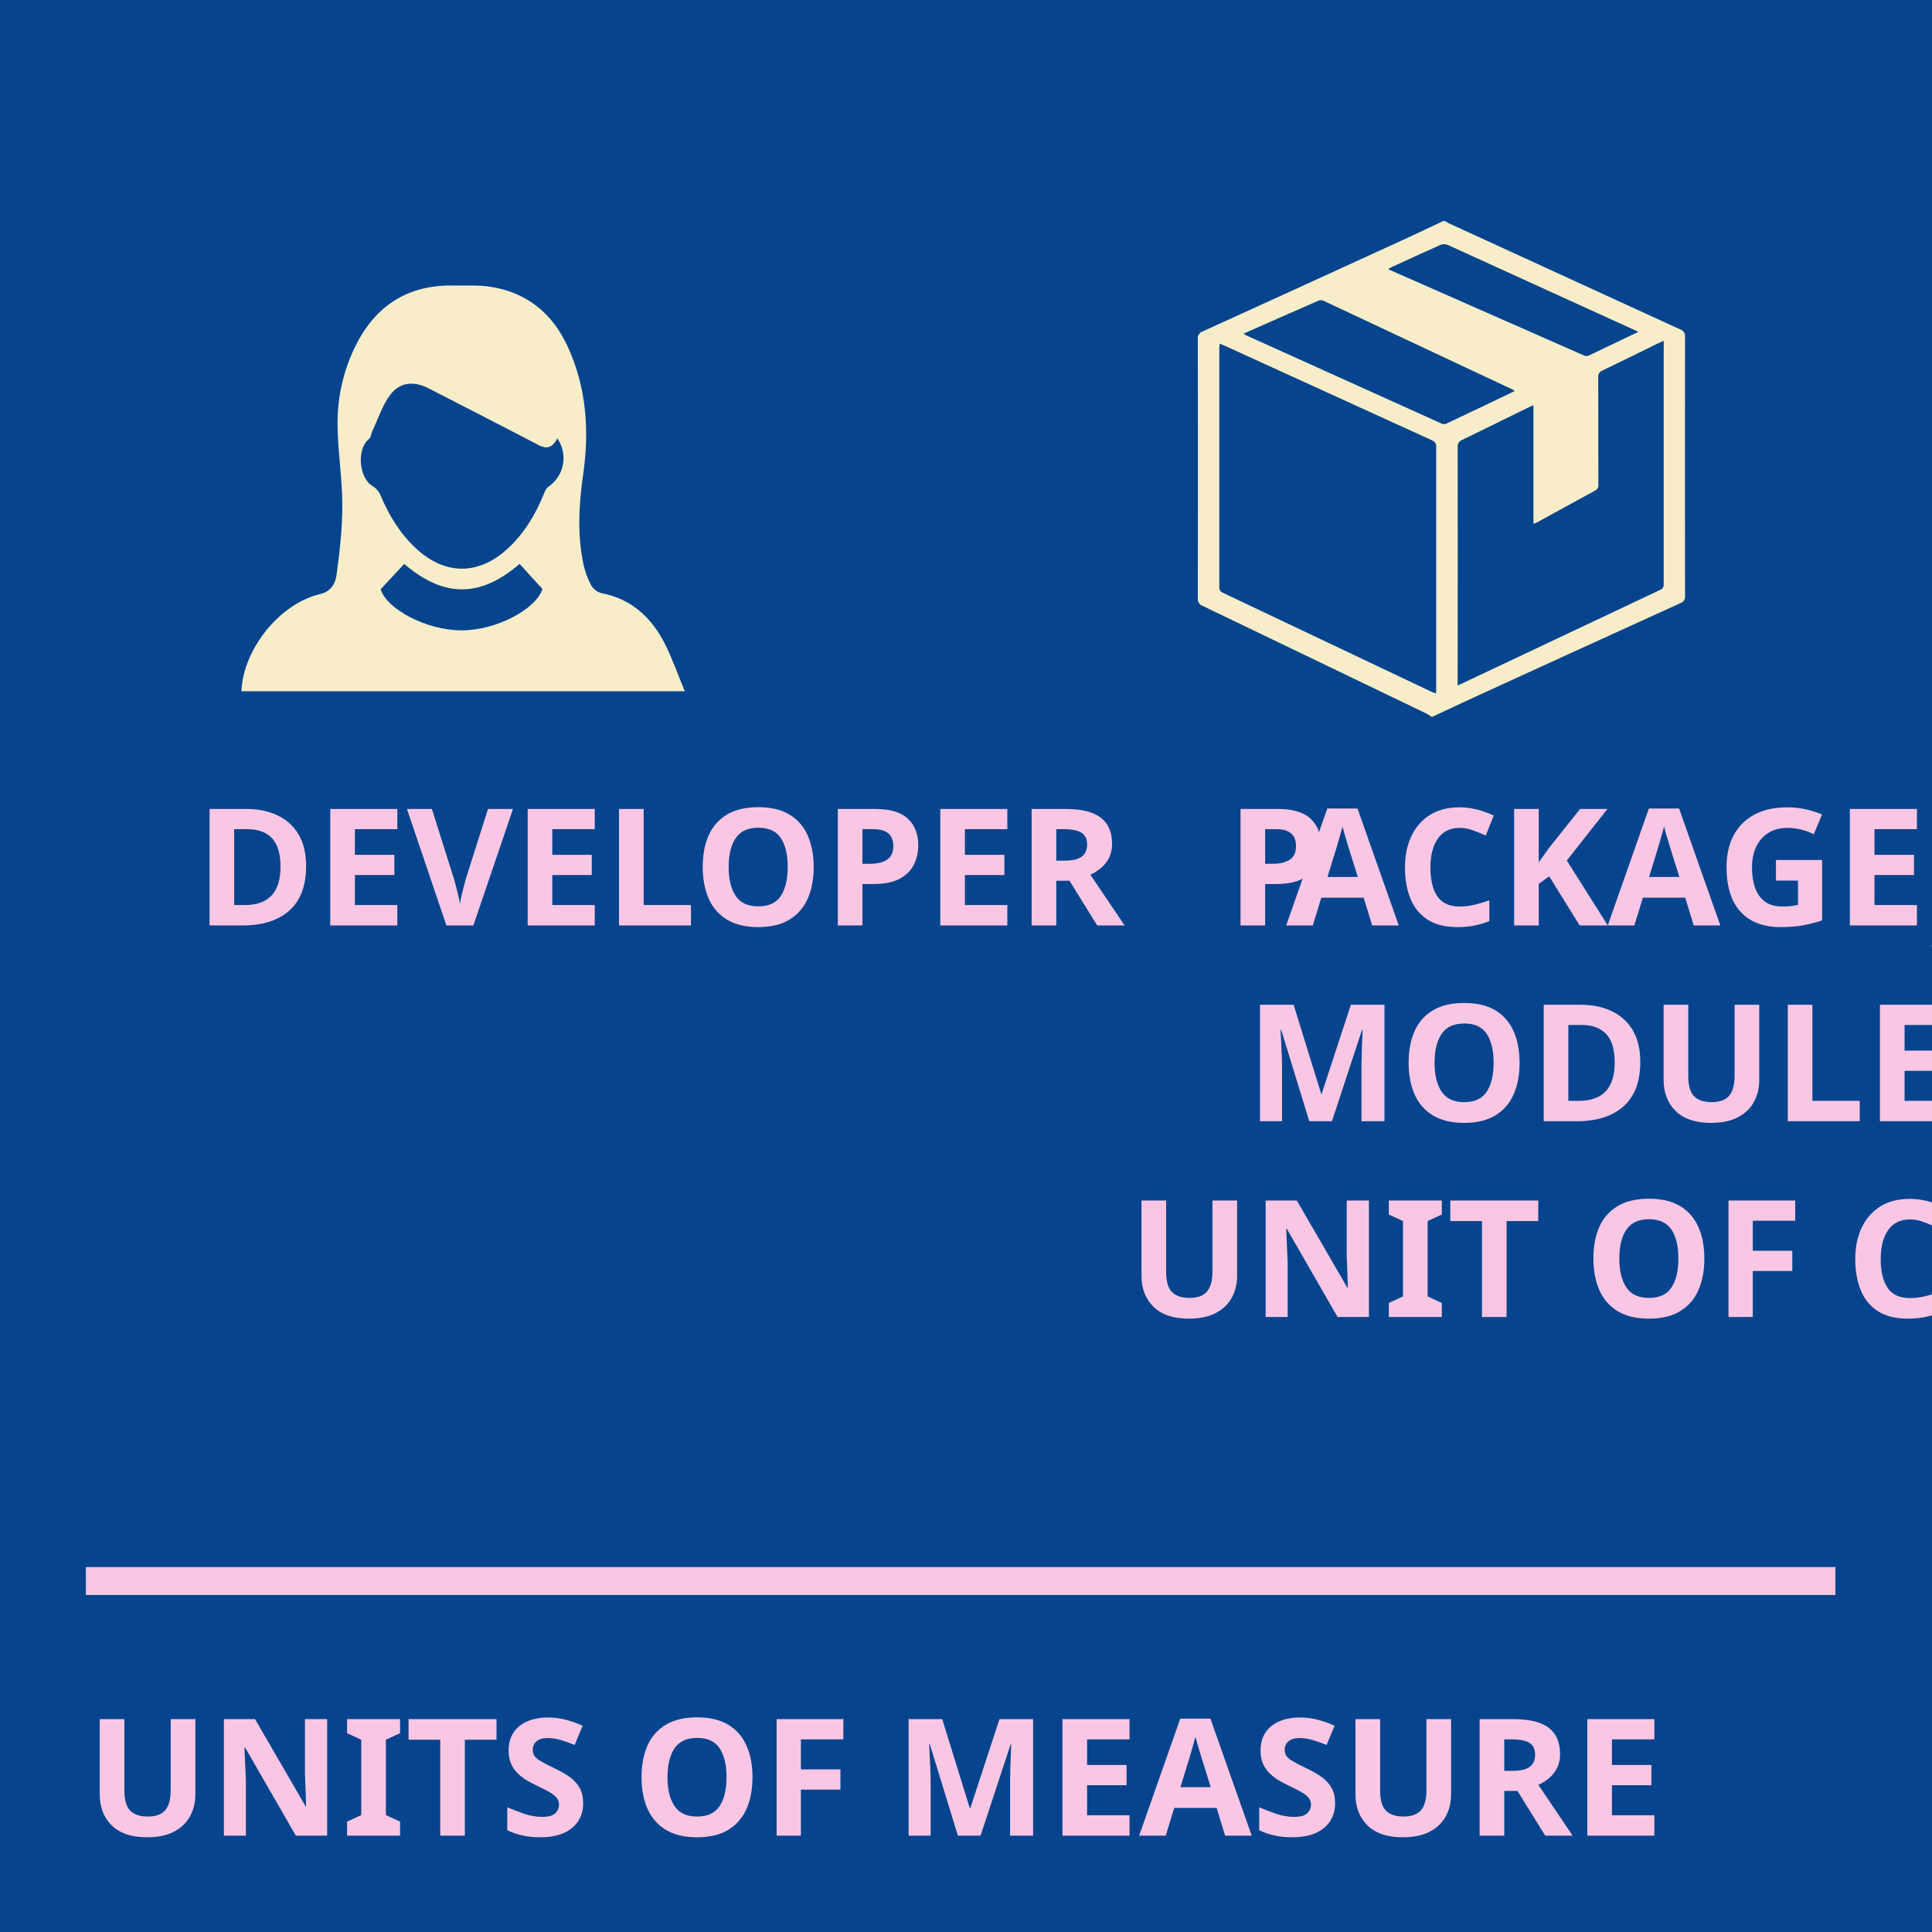
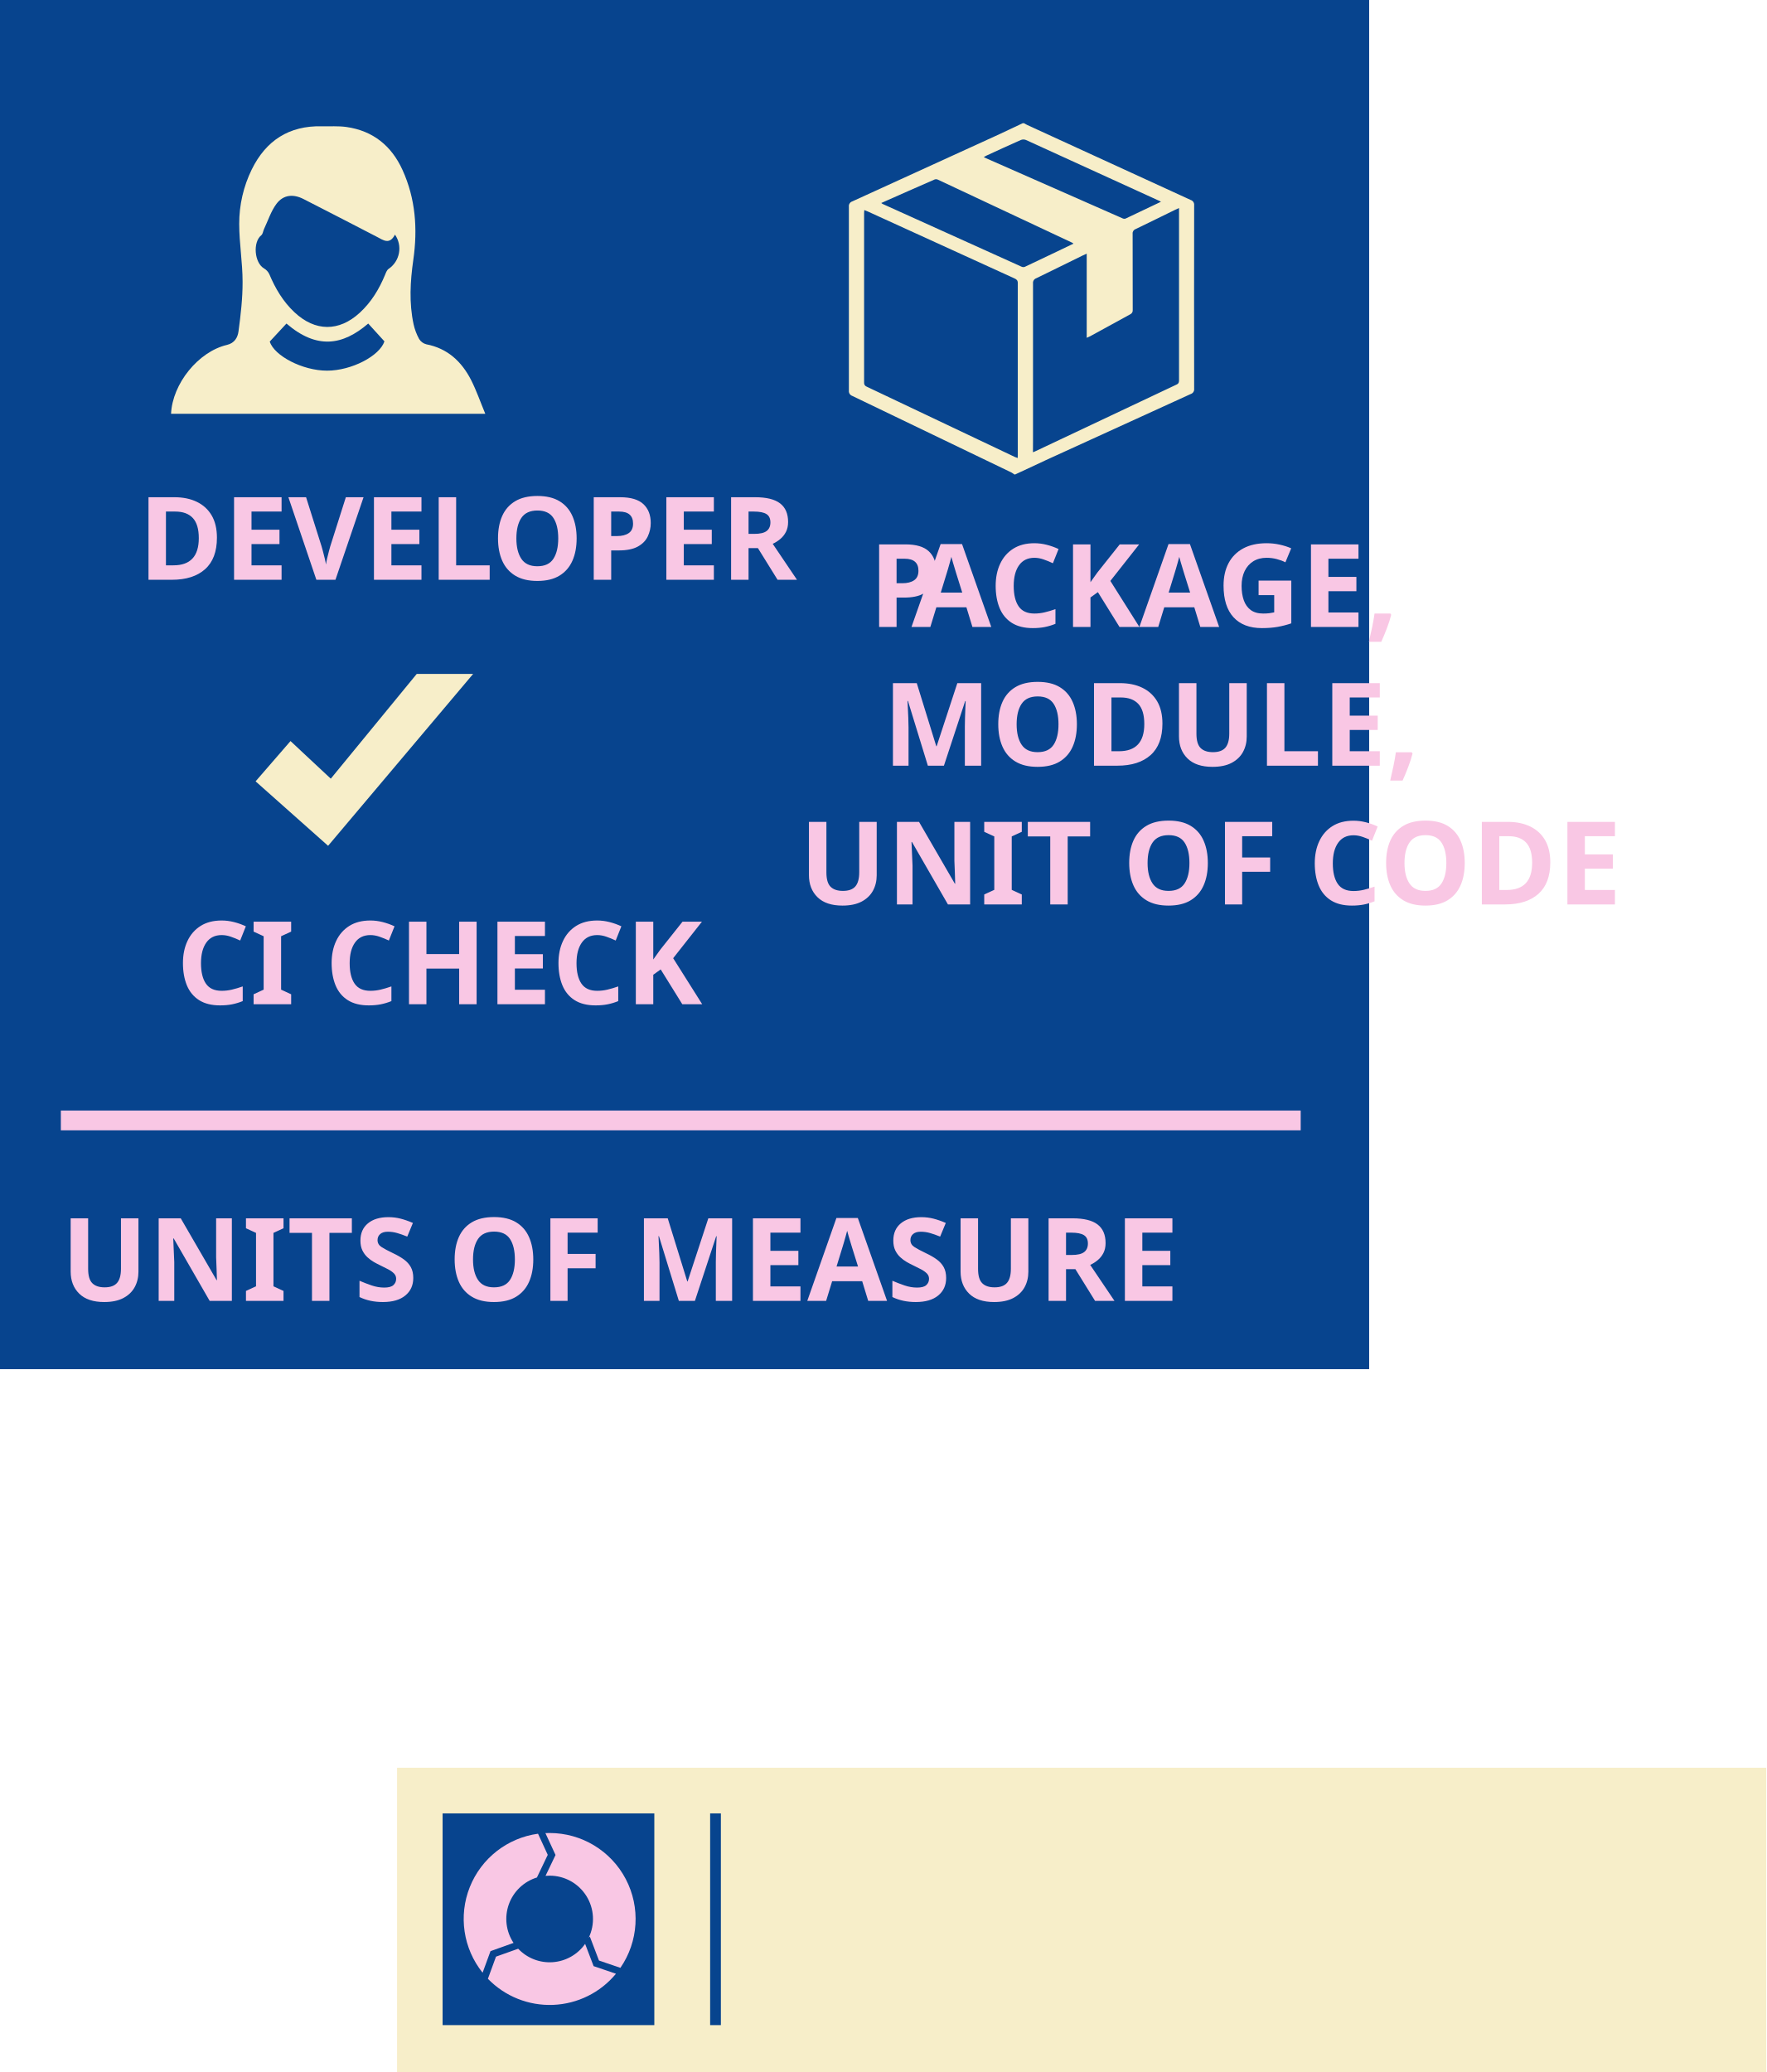
- <svg xmlns="http://www.w3.org/2000/svg" id="Layer_1" data-name="Layer 1" viewBox="0 0 900 900">
+ <svg xmlns="http://www.w3.org/2000/svg" id="Layer_1" data-name="Layer 1" viewBox="0 0 1161 1362">
  <defs>
-     <style>.cls-1{fill:#07448e;}.cls-2{font-size:76px;font-family:DINCondensed-Bold, DIN Condensed;font-weight:700;}.cls-2,.cls-5{fill:#f9c7e4;}.cls-3{letter-spacing:-0.04em;}.cls-4{fill:#f7eec9;}</style>
+     <style>.cls-1{fill:#07448e;}.cls-2{fill:#f7eec9;}.cls-3,.cls-4{fill:#f9c7e4;}.cls-4{font-size:76px;font-family:DINCondensed-Bold, DIN Condensed;font-weight:700;}.cls-5{letter-spacing:-0.04em;}</style>
  </defs>
  <rect class="cls-1" width="900" height="900" />
-   <text class="cls-2" transform="translate(40 855.11)">UNITS OF MEASURE</text>
-   <text class="cls-2" transform="translate(90.77 431.11)">DEVELOPER</text>
-   <text class="cls-2" transform="translate(571.04 431.11)">
-     <tspan class="cls-3">P</tspan>
+   <rect class="cls-2" x="261" y="1162" width="900" height="200" />
+   <rect class="cls-1" x="466.8" y="1192.01" width="7.06" height="139.17" />
+   <rect class="cls-1" x="290.94" y="1192.01" width="139.17" height="139.17" />
+   <path class="cls-3" d="M365.17,1219.35l-6.57,13.72c.9-.08,1.8-.13,2.71-.13a28.48,28.48,0,0,1,25.68,40.8l.74-.77,6,15.76,14.08,4.8a56.53,56.53,0,0,0-46.52-88.63c-.93,0-1.85,0-2.77.07Z" />
+   <path class="cls-3" d="M322.43,1282.55l15.14-5.41a28.49,28.49,0,0,1,15.37-43l7.12-14.88-6.4-13.89a56.52,56.52,0,0,0-36.43,91.36Z" />
+   <path class="cls-3" d="M390.2,1292.41l-5.58-14.63a28.48,28.48,0,0,1-44,3.19l-14.58,5.2-5.32,14.56a56.53,56.53,0,0,0,84.18-3.32Z" />
+   <text class="cls-4" transform="translate(40 855.11)">UNITS OF MEASURE</text>
+   <text class="cls-4" transform="translate(90.77 381.11)">DEVELOPER</text>
+   <text class="cls-4" transform="translate(115.85 660.11)">CI CHECK</text>
+   <text class="cls-4" transform="translate(571.04 412.11)">
+     <tspan class="cls-5">P</tspan>
    <tspan x="28.12" y="0">ACKAGE,</tspan>
    <tspan x="9.08" y="91.2">MODULE,</tspan>
    <tspan x="-45.75" y="182.4">UNIT OF CODE</tspan>
  </text>
-   <path class="cls-4" d="M667.28,333.89h-.45a20.37,20.37,0,0,0-2.19-1.41q-52.18-25.16-104.42-50.24a3.34,3.34,0,0,1-2.22-3.55q.07-60.39,0-120.79a3.24,3.24,0,0,1,2.22-3.5q47-21.39,93.94-42.91c6.05-2.78,12.06-5.66,18.08-8.49h.91c.71.39,1.39.84,2.13,1.18Q729,128.84,782.69,153.45a3.25,3.25,0,0,1,2.27,3.48q-.09,60.31,0,120.61a3.25,3.25,0,0,1-2.29,3.48Q735,302.71,687.45,324.48C680.71,327.57,674,330.75,667.28,333.89Zm-99.15-173.8c0,.84-.13,1.41-.13,2q0,55.66,0,111.33a2.59,2.59,0,0,0,1.7,2.74q48.71,23.07,97.38,46.21c.56.26,1.17.44,1.87.71,0-.75.08-1.2.08-1.65q0-56.67,0-113.36c0-1.8-.8-2.44-2.22-3.08q-48.22-22-96.43-44C569.67,160.71,569,160.45,568.13,160.09ZM679,319.29c.81-.34,1.22-.49,1.62-.68q46.39-21.94,92.81-43.84c1.51-.71,1.59-1.69,1.59-3q0-53.67,0-107.32v-5.7c-1,.47-1.76.78-2.48,1.12-8.69,4.26-17.37,8.54-26.1,12.74a2.89,2.89,0,0,0-1.92,3c.06,16.69,0,33.37.06,50.06a2.87,2.87,0,0,1-1.75,3c-8.78,4.75-17.52,9.58-26.27,14.38-.57.3-1.17.54-2.22,1V188.75c-1.11.49-1.79.78-2.45,1.1-10.24,5-20.46,10.09-30.73,15.06a3.19,3.19,0,0,0-2.12,3.38q.06,51.41,0,102.81Zm-99.7-163.84a6.8,6.8,0,0,0,.79.57q45.71,20.67,91.44,41.3a2.81,2.81,0,0,0,2.09.1c10.64-5,21.24-10.12,32-15.25a7,7,0,0,0-.83-.63q-44.18-20.76-88.38-41.49a2.85,2.85,0,0,0-2.07-.06C602.66,145.07,591.08,150.22,579.26,155.45Zm183.87-.82c-.81-.44-1.37-.78-2-1q-43.38-19.82-86.8-39.56a4.53,4.53,0,0,0-3.3,0c-7.62,3.36-15.17,6.86-22.74,10.33-.54.25-1,.6-1.62.94a2.55,2.55,0,0,0,.35.25q45.5,20.05,91,40.08a2.58,2.58,0,0,0,1.87.06C747.58,162.08,755.21,158.41,763.13,154.63Z" />
-   <path class="cls-4" d="M319,322H112.44c.9-19.74,17.86-40.84,36.75-45.28,5.11-1.21,7.07-5,7.59-8.9,1.45-10.8,2.72-21.73,2.68-32.6,0-12.67-2.21-25.32-2.22-38a80.85,80.85,0,0,1,8.27-35.88c9.36-19,24.53-28.82,46-28.33,5.39.13,10.86-.29,16.17.46,17.47,2.47,29.68,12.37,36.88,28.21,8.62,18.94,10.06,38.8,7.1,59.29-2,14-2.82,28.12.19,42.12a36.38,36.38,0,0,0,3.63,9.7,7.78,7.78,0,0,0,4.7,3.52c14,2.67,23.31,11.37,29.52,23.55C313.2,306.78,315.74,314.17,319,322ZM259.63,204.22c-3.58,6.89-7.65,3.65-11.83,1.48q-24.11-12.51-48.28-24.86c-6.71-3.44-13.24-2.9-17.76,3.12-3.64,4.85-5.55,11-8.2,16.59-.64,1.35-.76,3.25-1.78,4.06-5.71,4.52-4.6,18.15,1.8,21.85a8.58,8.58,0,0,1,3.45,3.76c3.95,9.43,9.06,18.05,16.57,25.08,13.59,12.72,29.22,12.84,42.91.26,7.59-7,12.76-15.57,16.64-25,.56-1.37,1.17-3.08,2.3-3.81A16.1,16.1,0,0,0,259.63,204.22Zm-82.31,70.3c2.89,9.31,21.47,19.13,37.67,19.13s34.6-9.76,37.71-19.26l-10.65-11.71c-16.8,14.46-33.85,17.12-53.75,0Z" />
-   <rect class="cls-5" x="40" y="730" width="815" height="13" />
+   <path class="cls-2" d="M667.28,311.89h-.45a20.37,20.37,0,0,0-2.19-1.41q-52.18-25.16-104.42-50.24a3.34,3.34,0,0,1-2.22-3.55q.07-60.39,0-120.79a3.24,3.24,0,0,1,2.22-3.5q47-21.39,93.94-42.91c6.05-2.78,12.06-5.66,18.08-8.49h.91c.71.39,1.39.84,2.13,1.18Q729,106.84,782.69,131.45a3.25,3.25,0,0,1,2.27,3.48q-.09,60.31,0,120.61a3.25,3.25,0,0,1-2.29,3.48Q735,280.71,687.45,302.48C680.71,305.57,674,308.75,667.28,311.89Zm-99.15-173.8c0,.84-.13,1.41-.13,2q0,55.66,0,111.33a2.59,2.59,0,0,0,1.7,2.74q48.71,23.07,97.38,46.21c.56.26,1.17.44,1.87.71,0-.75.08-1.2.08-1.65q0-56.67,0-113.36c0-1.8-.8-2.44-2.22-3.08q-48.22-22-96.43-44C569.67,138.71,569,138.45,568.13,138.09ZM679,297.29c.81-.34,1.22-.49,1.62-.68q46.39-21.94,92.81-43.84c1.51-.71,1.59-1.69,1.59-3q0-53.67,0-107.32v-5.7c-1,.47-1.76.78-2.48,1.12-8.69,4.26-17.37,8.54-26.1,12.74a2.89,2.89,0,0,0-1.92,3c.06,16.69,0,33.37.06,50.06a2.87,2.87,0,0,1-1.75,3c-8.78,4.75-17.52,9.58-26.27,14.38-.57.3-1.17.54-2.22,1V166.75c-1.11.49-1.79.78-2.45,1.1-10.24,5-20.46,10.09-30.73,15.06a3.19,3.19,0,0,0-2.12,3.38q.06,51.41,0,102.81Zm-99.7-163.84a6.8,6.8,0,0,0,.79.57q45.71,20.67,91.44,41.3a2.81,2.81,0,0,0,2.09.1c10.64-5,21.24-10.12,32-15.25a7,7,0,0,0-.83-.63q-44.18-20.76-88.38-41.49a2.85,2.85,0,0,0-2.07-.06C602.66,123.07,591.08,128.22,579.26,133.45Zm183.87-.82c-.81-.44-1.37-.78-2-1Q717.79,111.77,674.37,92a4.53,4.53,0,0,0-3.3,0c-7.62,3.36-15.17,6.86-22.74,10.33-.54.25-1,.6-1.62.94a2.55,2.55,0,0,0,.35.25q45.5,20.06,91,40.08a2.58,2.58,0,0,0,1.87.06C747.58,140.08,755.21,136.41,763.13,132.63Z" />
+   <path class="cls-2" d="M319,272H112.44c.9-19.74,17.86-40.84,36.75-45.28,5.11-1.21,7.07-5,7.59-8.9,1.45-10.8,2.72-21.73,2.68-32.6,0-12.67-2.21-25.32-2.22-38a80.85,80.85,0,0,1,8.27-35.88c9.36-19,24.53-28.82,46-28.33,5.39.13,10.86-.29,16.17.46,17.47,2.47,29.68,12.37,36.88,28.21,8.62,18.94,10.06,38.8,7.1,59.29-2,14-2.82,28.12.19,42.12a36.38,36.38,0,0,0,3.63,9.7,7.78,7.78,0,0,0,4.7,3.52c14,2.67,23.31,11.37,29.52,23.55C313.2,256.78,315.74,264.17,319,272ZM259.63,154.22c-3.58,6.89-7.65,3.65-11.83,1.48q-24.11-12.51-48.28-24.86c-6.71-3.44-13.24-2.9-17.76,3.12-3.64,4.85-5.55,11-8.2,16.59-.64,1.35-.76,3.25-1.78,4.06-5.71,4.52-4.6,18.15,1.8,21.85a8.58,8.58,0,0,1,3.45,3.76c3.95,9.43,9.06,18.05,16.57,25.08,13.59,12.72,29.22,12.84,42.91.26,7.59-7,12.76-15.57,16.64-25,.56-1.37,1.17-3.08,2.3-3.81A16.1,16.1,0,0,0,259.63,154.22Zm-82.31,70.3c2.89,9.31,21.47,19.13,37.67,19.13s34.6-9.76,37.71-19.26l-10.65-11.71c-16.8,14.46-33.85,17.12-53.75,0Z" />
+   <rect class="cls-3" x="40" y="730" width="815" height="13" />
+   <polygon class="cls-2" points="190.96 487.13 168.01 513.61 215.67 555.98 311 443 273.93 443 217.44 511.85 190.96 487.13" />
</svg>
